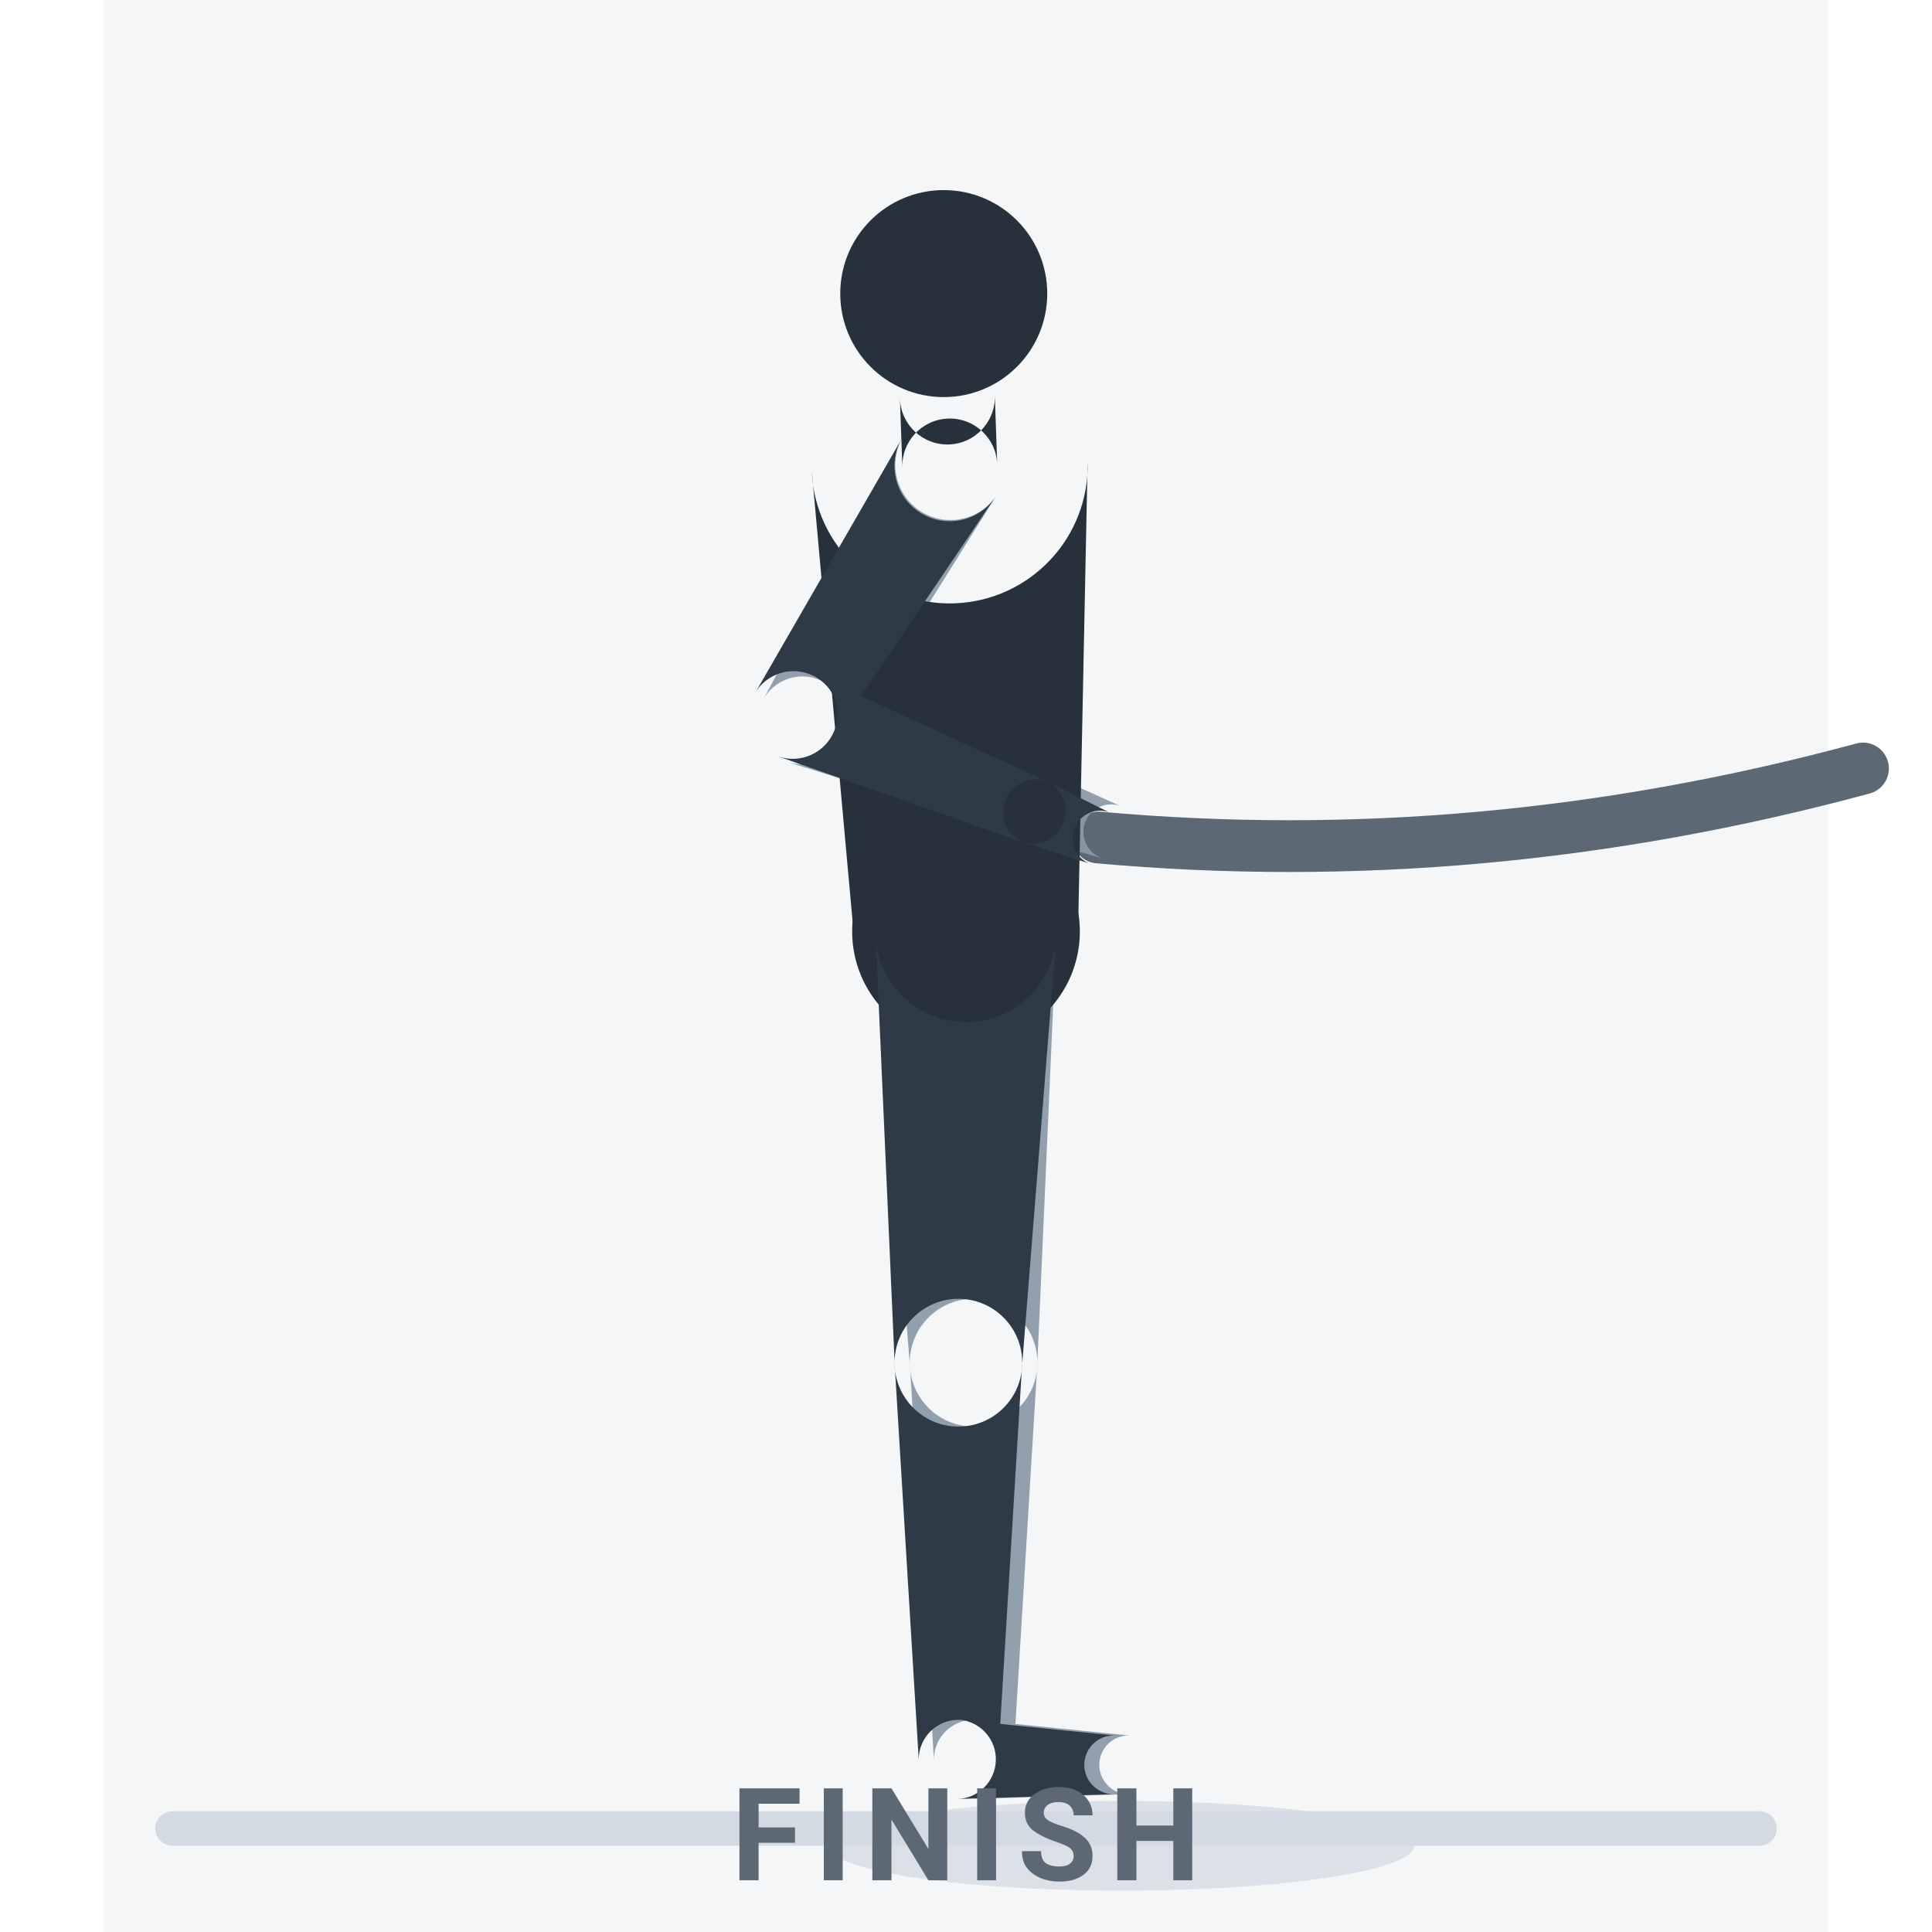
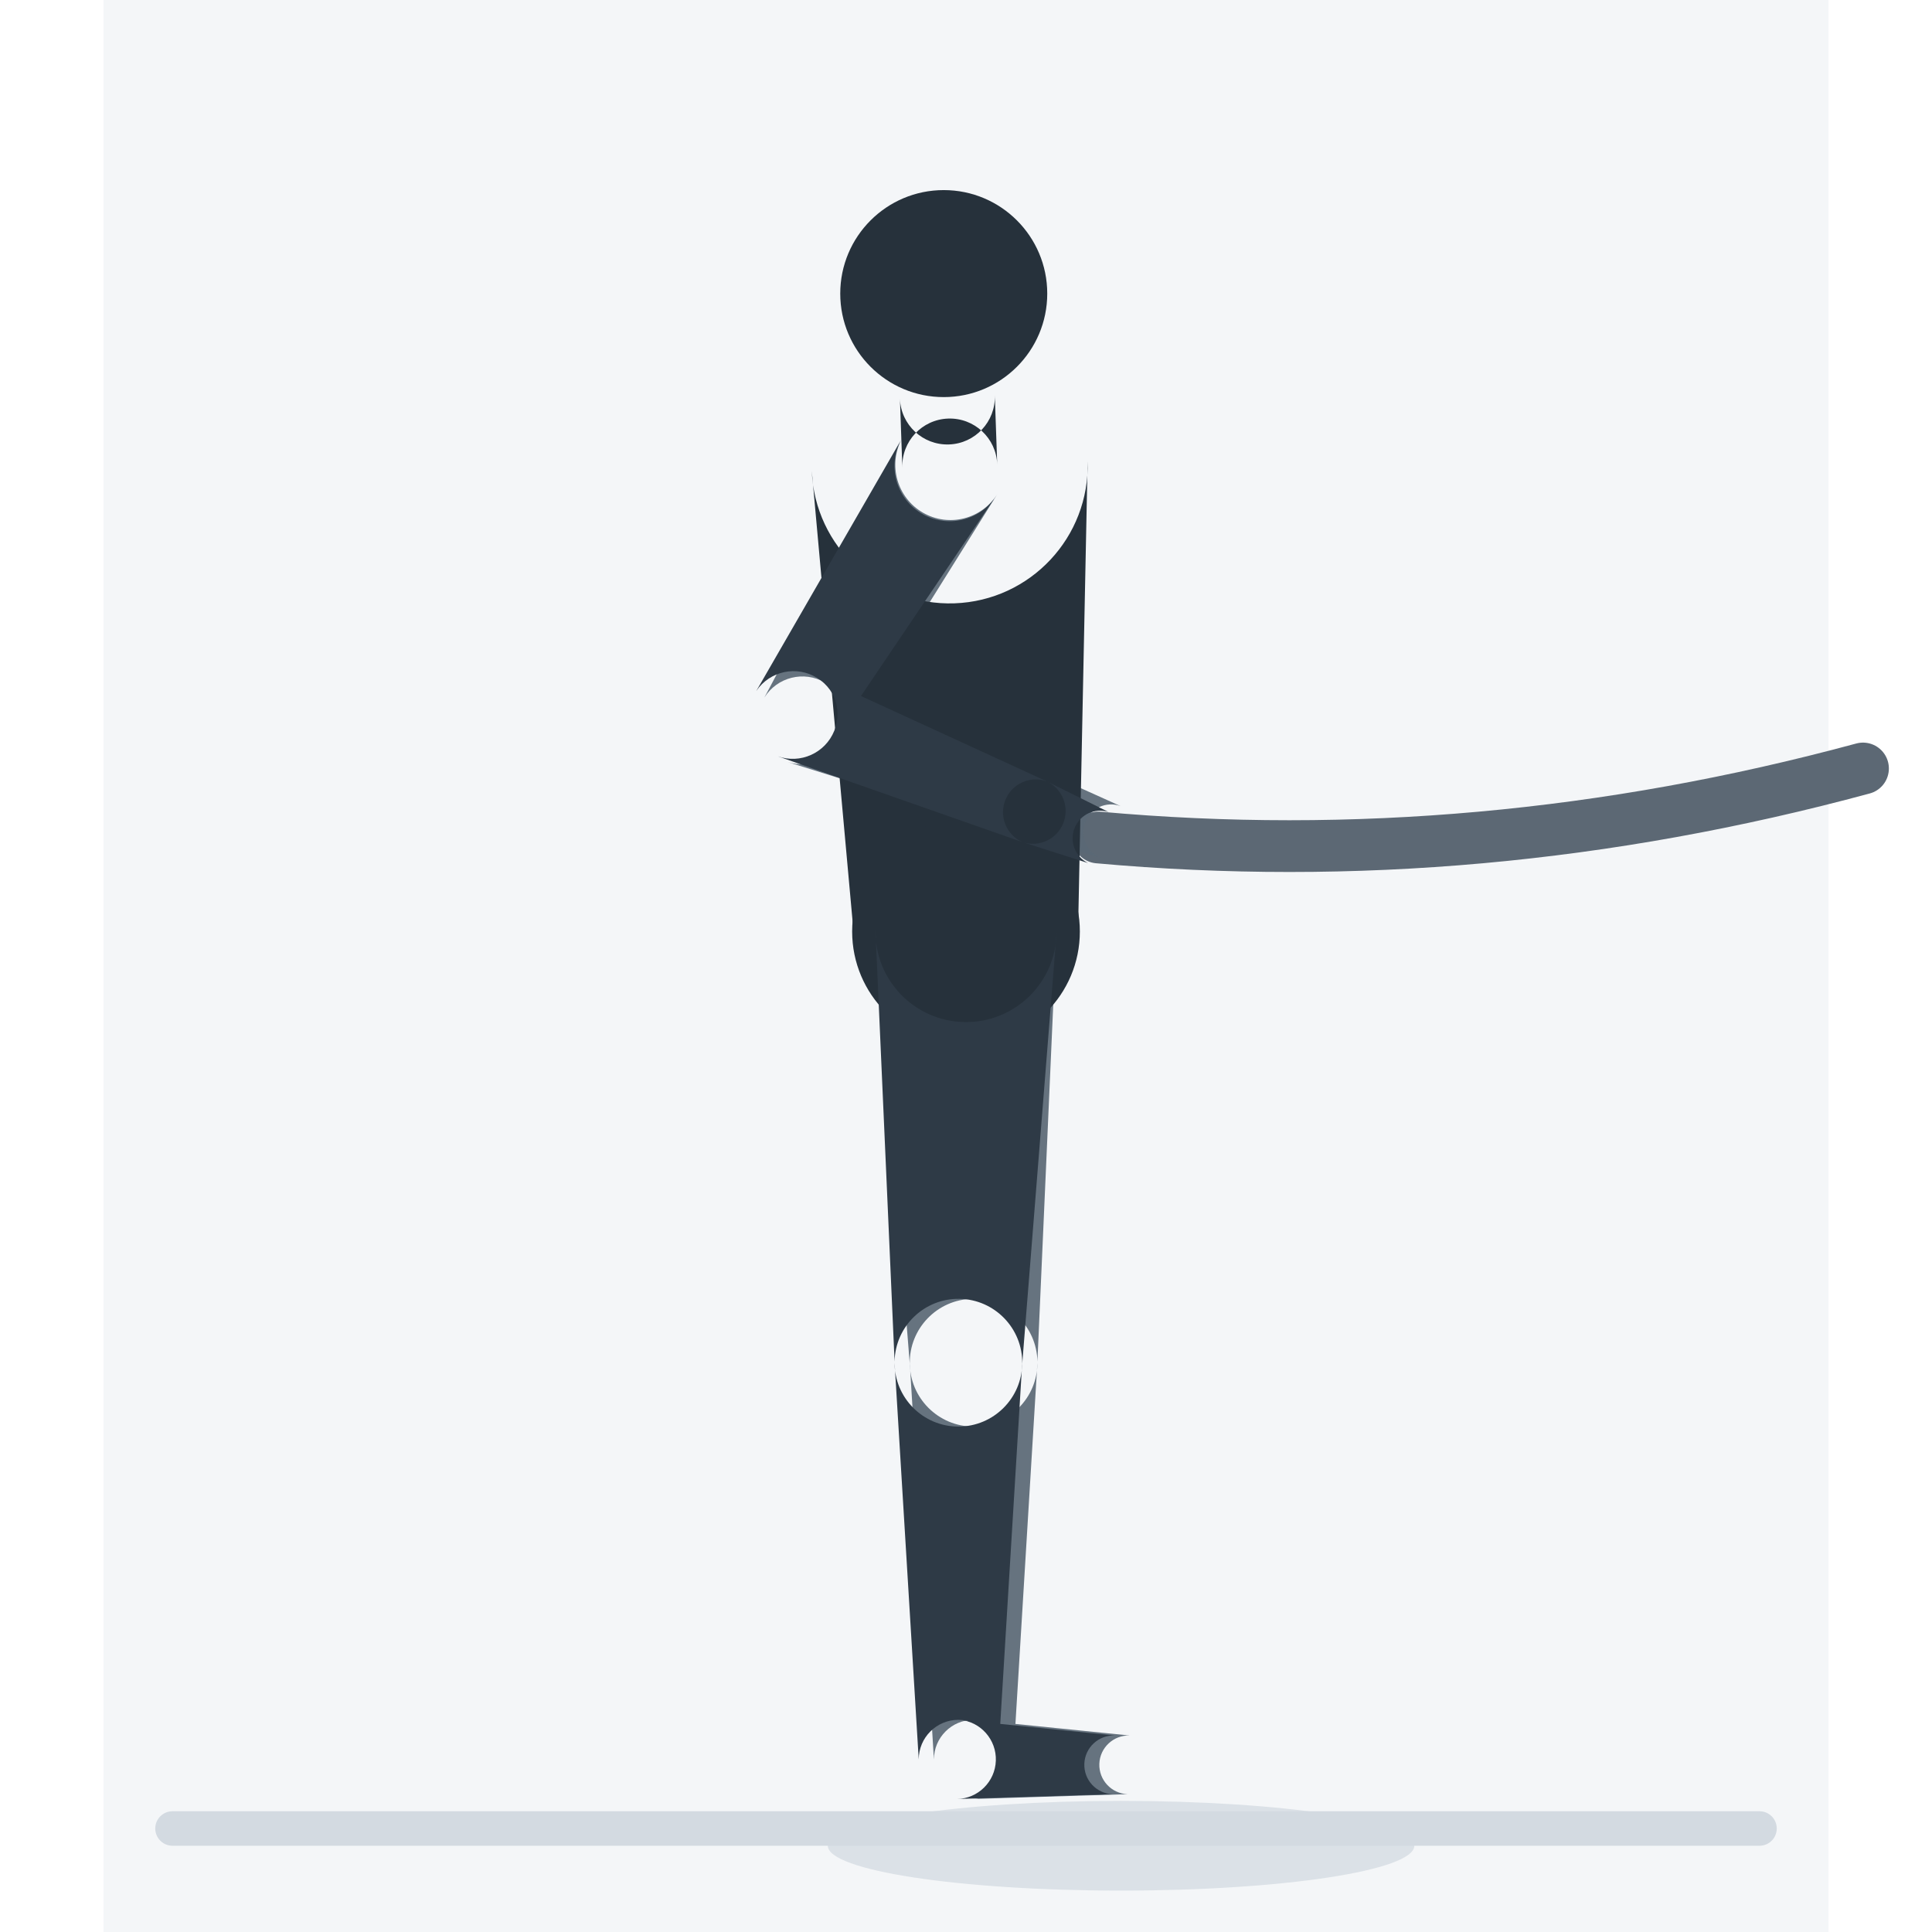
<svg xmlns="http://www.w3.org/2000/svg" viewBox="-50 -58 100 112" width="480" height="480" role="img" aria-label="Band Row — finish position">
  <rect x="-50" y="-58" width="100" height="112" fill="#F4F6F8" />
  <ellipse cx="8.99" cy="49" rx="17" ry="2.6" fill="#D3DAE1" opacity="0.75" />
  <line x1="-46" y1="48" x2="46" y2="48" stroke="#D3DAE1" stroke-width="2" stroke-linecap="round" />
  <path d="M 52 -13.45 Q 29.83 -7.45 7.67 -9.45" fill="none" stroke="#5C6874" stroke-width="3" stroke-linecap="round" />
  <g opacity="0.92">
-     <path d="M -5.25 -3.91 L -3.26 21.06 A 3.7 3.7 0 0 1 4.14 20.93 L 5.25 -4.09 A 5.25 5.25 0 0 1 -5.25 -3.91 Z" fill="#8A99A8" />
-     <path d="M -3.26 21 L -1.86 44 A 2.3 2.3 0 0 1 2.74 44 L 4.14 21 A 3.7 3.7 0 0 1 -3.26 21 Z" fill="#8A99A8" />
-     <path d="M 0.36 46.29 L 9.37 46.01 A 1.7 1.7 0 0 1 9.49 42.61 L 0.52 41.7 A 2.3 2.3 0 0 1 0.36 46.29 Z" fill="#8A99A8" />
-     <path d="M -3.71 -32.58 L -11.69 -17.56 A 2.6 2.6 0 0 1 -7.19 -14.96 L 1.83 -29.38 A 3.2 3.2 0 0 1 -3.71 -32.58 Z" fill="#8A99A8" />
-     <path d="M -10.33 -13.82 L 4 -9.35 A 1.9 1.9 0 0 1 5.3 -12.92 L -8.55 -18.7 A 2.6 2.6 0 0 1 -10.33 -13.82 Z" fill="#8A99A8" />
-     <path d="M 4 -9.35 L 7.86 -8.26 A 1.6 1.6 0 0 1 8.96 -11.27 L 5.3 -12.92 A 1.9 1.9 0 0 1 4 -9.35 Z" fill="#8A99A8" />
+     <path d="M -5.25 -3.91 L -3.26 21.06 A 3.7 3.7 0 0 1 4.14 20.93 L 5.25 -4.09 A 5.25 5.25 0 0 1 -5.25 -3.91 Z" fill="#5A6875" />
+     <path d="M -3.26 21 L -1.86 44 A 2.3 2.3 0 0 1 2.74 44 L 4.14 21 A 3.7 3.7 0 0 1 -3.26 21 Z" fill="#5A6875" />
+     <path d="M 0.36 46.29 L 9.37 46.01 A 1.7 1.7 0 0 1 9.49 42.61 L 0.52 41.7 A 2.3 2.3 0 0 1 0.36 46.29 Z" fill="#5A6875" />
+     <path d="M -3.71 -32.58 L -11.69 -17.56 A 2.6 2.6 0 0 1 -7.19 -14.96 L 1.83 -29.38 A 3.2 3.2 0 0 1 -3.71 -32.58 Z" fill="#5A6875" />
+     <path d="M -10.33 -13.82 L 4 -9.35 A 1.9 1.9 0 0 1 5.3 -12.92 L -8.55 -18.7 A 2.6 2.6 0 0 1 -10.33 -13.82 Z" fill="#5A6875" />
+     <path d="M 4 -9.35 L 7.86 -8.26 A 1.6 1.6 0 0 1 8.96 -11.27 L 5.3 -12.92 A 1.9 1.9 0 0 1 4 -9.35 Z" fill="#5A6875" />
  </g>
  <circle cx="0" cy="-4" r="6.6" fill="#26313B" />
  <path d="M 6.5 -4.23 L 7.05 -31.26 A 8 8 0 0 1 -8.94 -30.7 L -6.5 -3.77 A 6.5 6.5 0 0 1 6.5 -4.23 Z" fill="#26313B" />
  <path d="M 1.81 -31.08 L 1.67 -35.08 A 2.75 2.75 0 0 1 -3.83 -34.89 L -3.69 -30.89 A 2.75 2.75 0 0 1 1.81 -31.08 Z" fill="#26313B" />
  <circle cx="-1.29" cy="-40.98" r="6" fill="#26313B" />
  <path d="M -5.25 -4.09 L -4.14 20.93 A 3.7 3.7 0 0 1 3.26 21.06 L 5.25 -3.91 A 5.25 5.25 0 0 1 -5.25 -4.09 Z" fill="#2E3A46" />
  <path d="M -4.14 21 L -2.74 44 A 2.3 2.3 0 0 1 1.86 44 L 3.26 21 A 3.7 3.7 0 0 1 -4.14 21 Z" fill="#2E3A46" />
  <path d="M -0.52 46.29 L 8.5 46.01 A 1.7 1.7 0 0 1 8.62 42.61 L -0.36 41.7 A 2.3 2.3 0 0 1 -0.52 46.29 Z" fill="#2E3A46" />
  <path d="M -3.66 -32.68 L -12.16 -17.94 A 2.6 2.6 0 0 1 -7.75 -15.19 L 1.77 -29.29 A 3.2 3.2 0 0 1 -3.66 -32.68 Z" fill="#2E3A46" />
  <path d="M -10.92 -14.16 L 3.25 -9.19 A 1.9 1.9 0 0 1 4.67 -12.71 L -8.98 -18.98 A 2.6 2.6 0 0 1 -10.92 -14.16 Z" fill="#2E3A46" />
  <path d="M 3.25 -9.19 L 7.07 -7.97 A 1.6 1.6 0 0 1 8.26 -10.93 L 4.67 -12.71 A 1.9 1.9 0 0 1 3.25 -9.19 Z" fill="#2E3A46" />
-   <text x="0" y="51" text-anchor="middle" font-family="ui-sans-serif,system-ui,-apple-system,Segoe UI,Roboto,sans-serif" font-size="7.5" font-weight="700" letter-spacing="0.7" fill="#5C6874">FINISH</text>
</svg>
